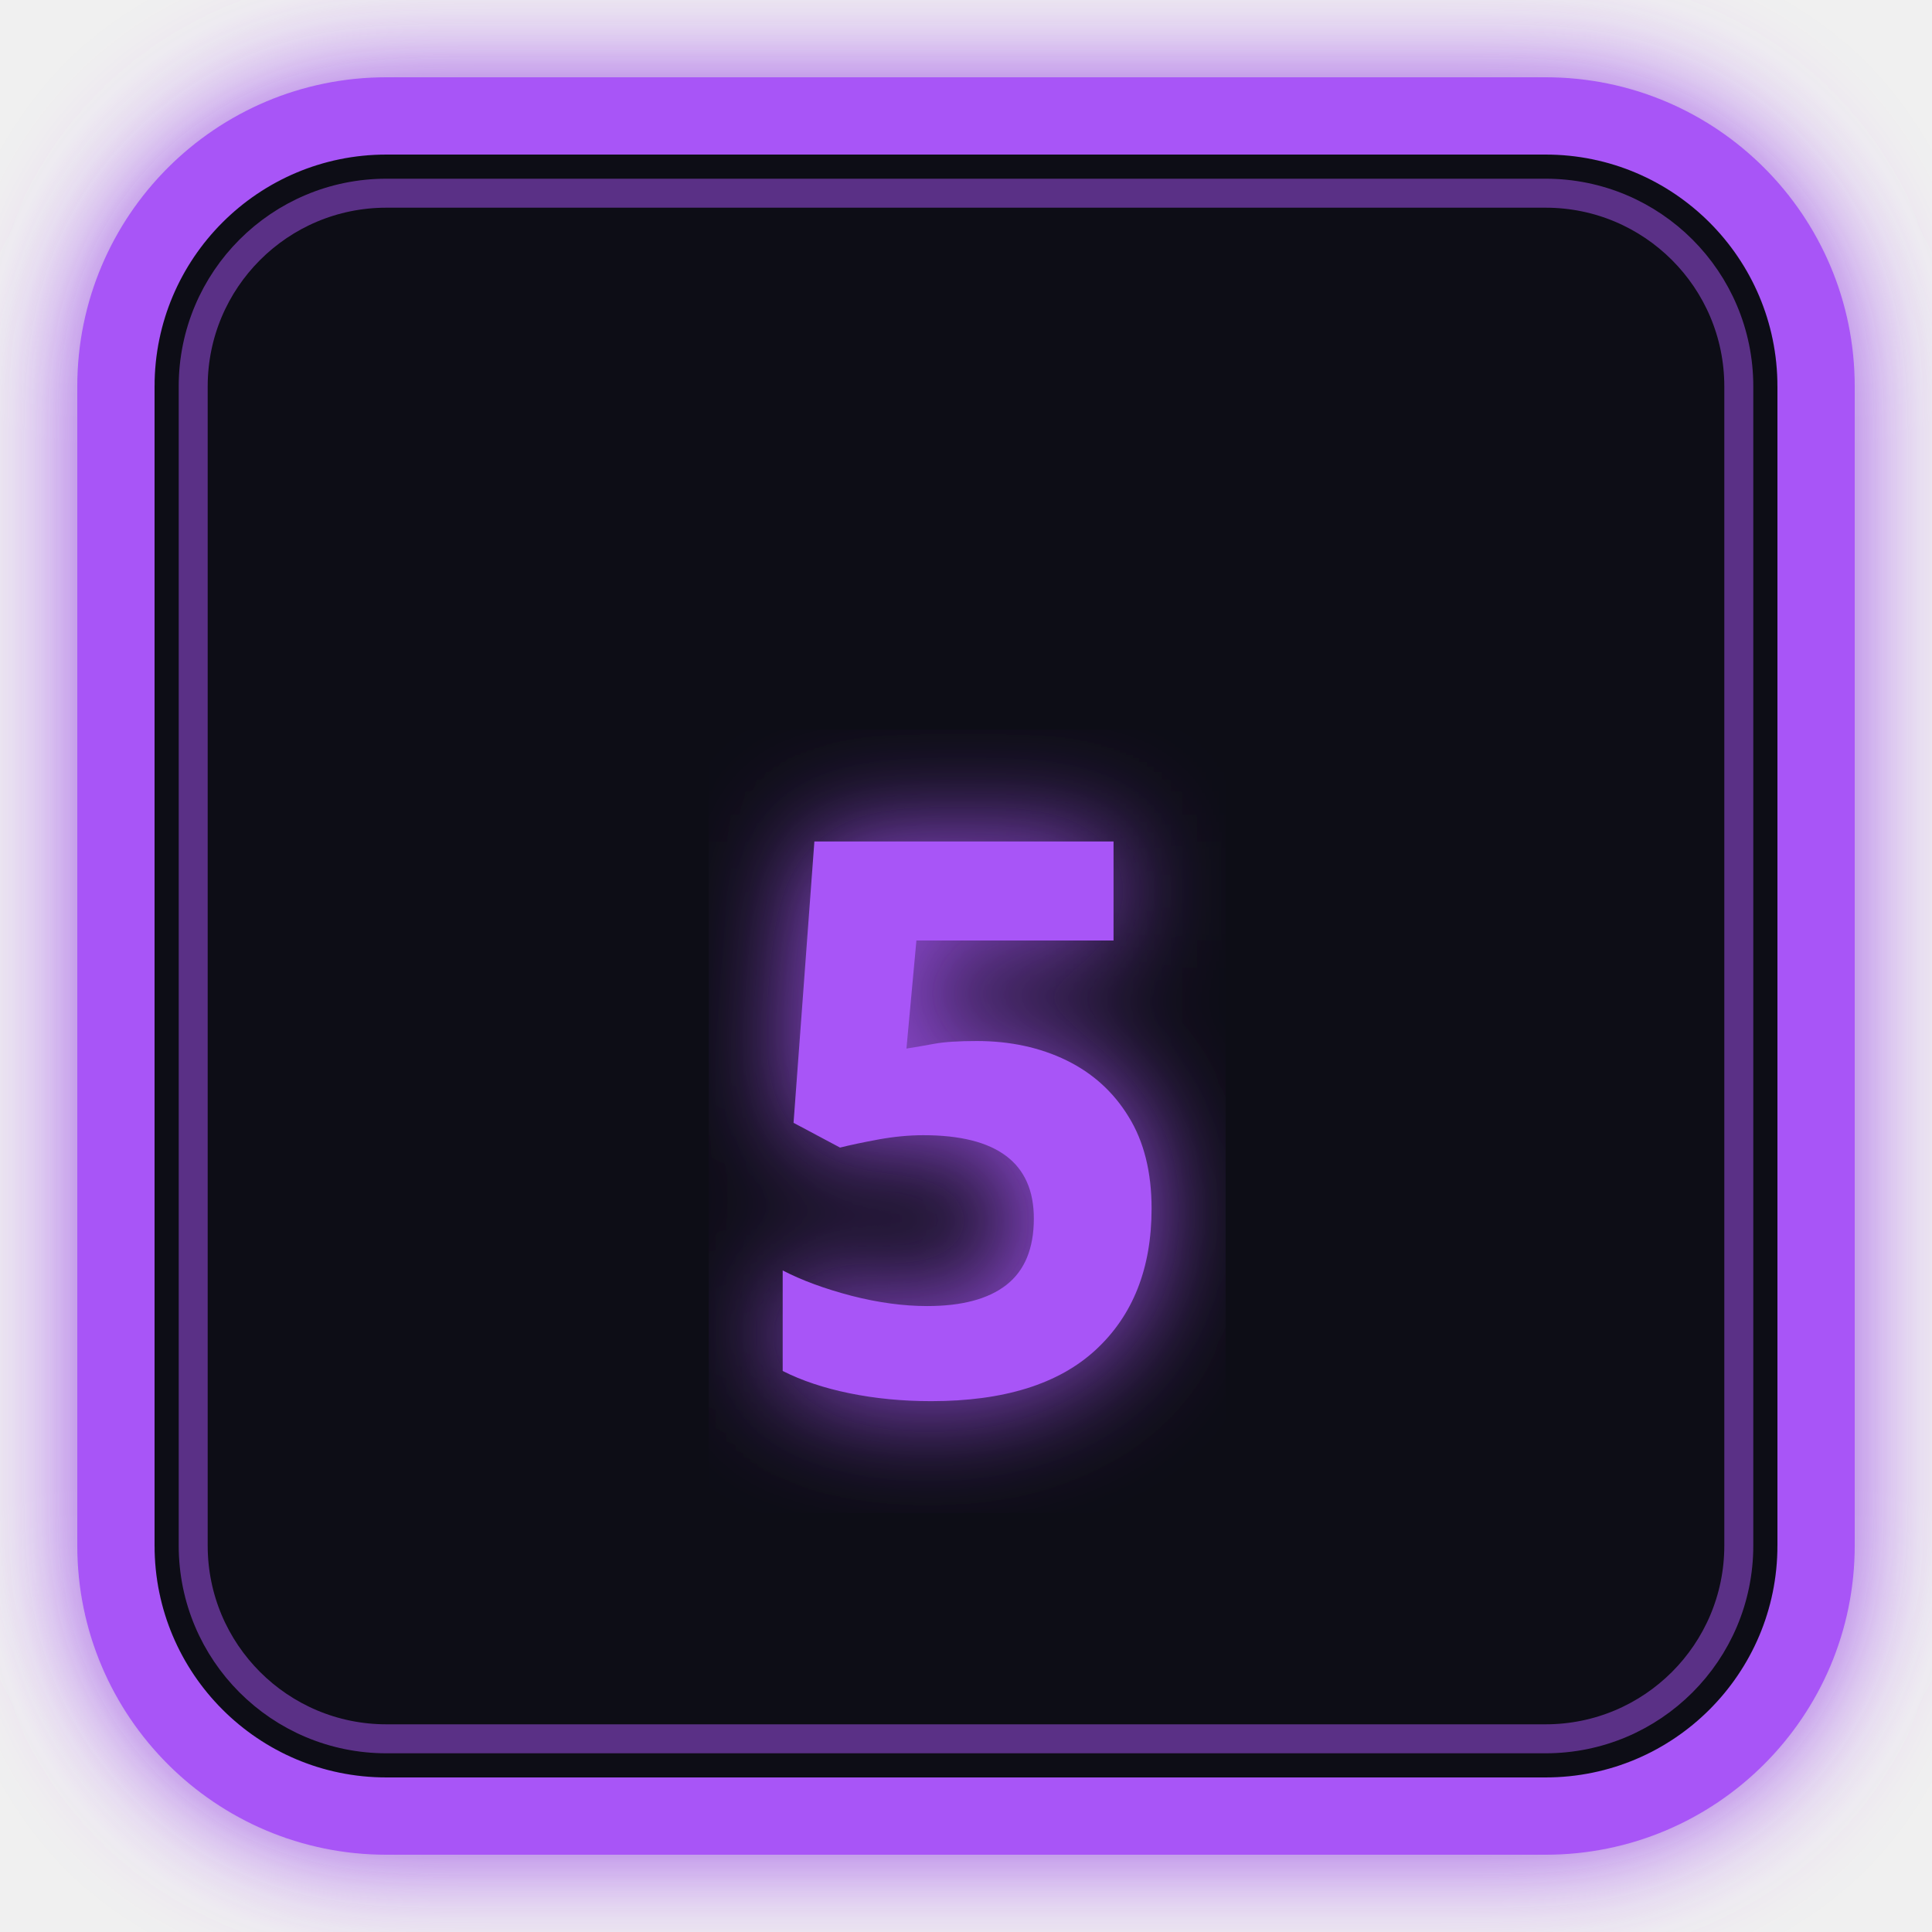
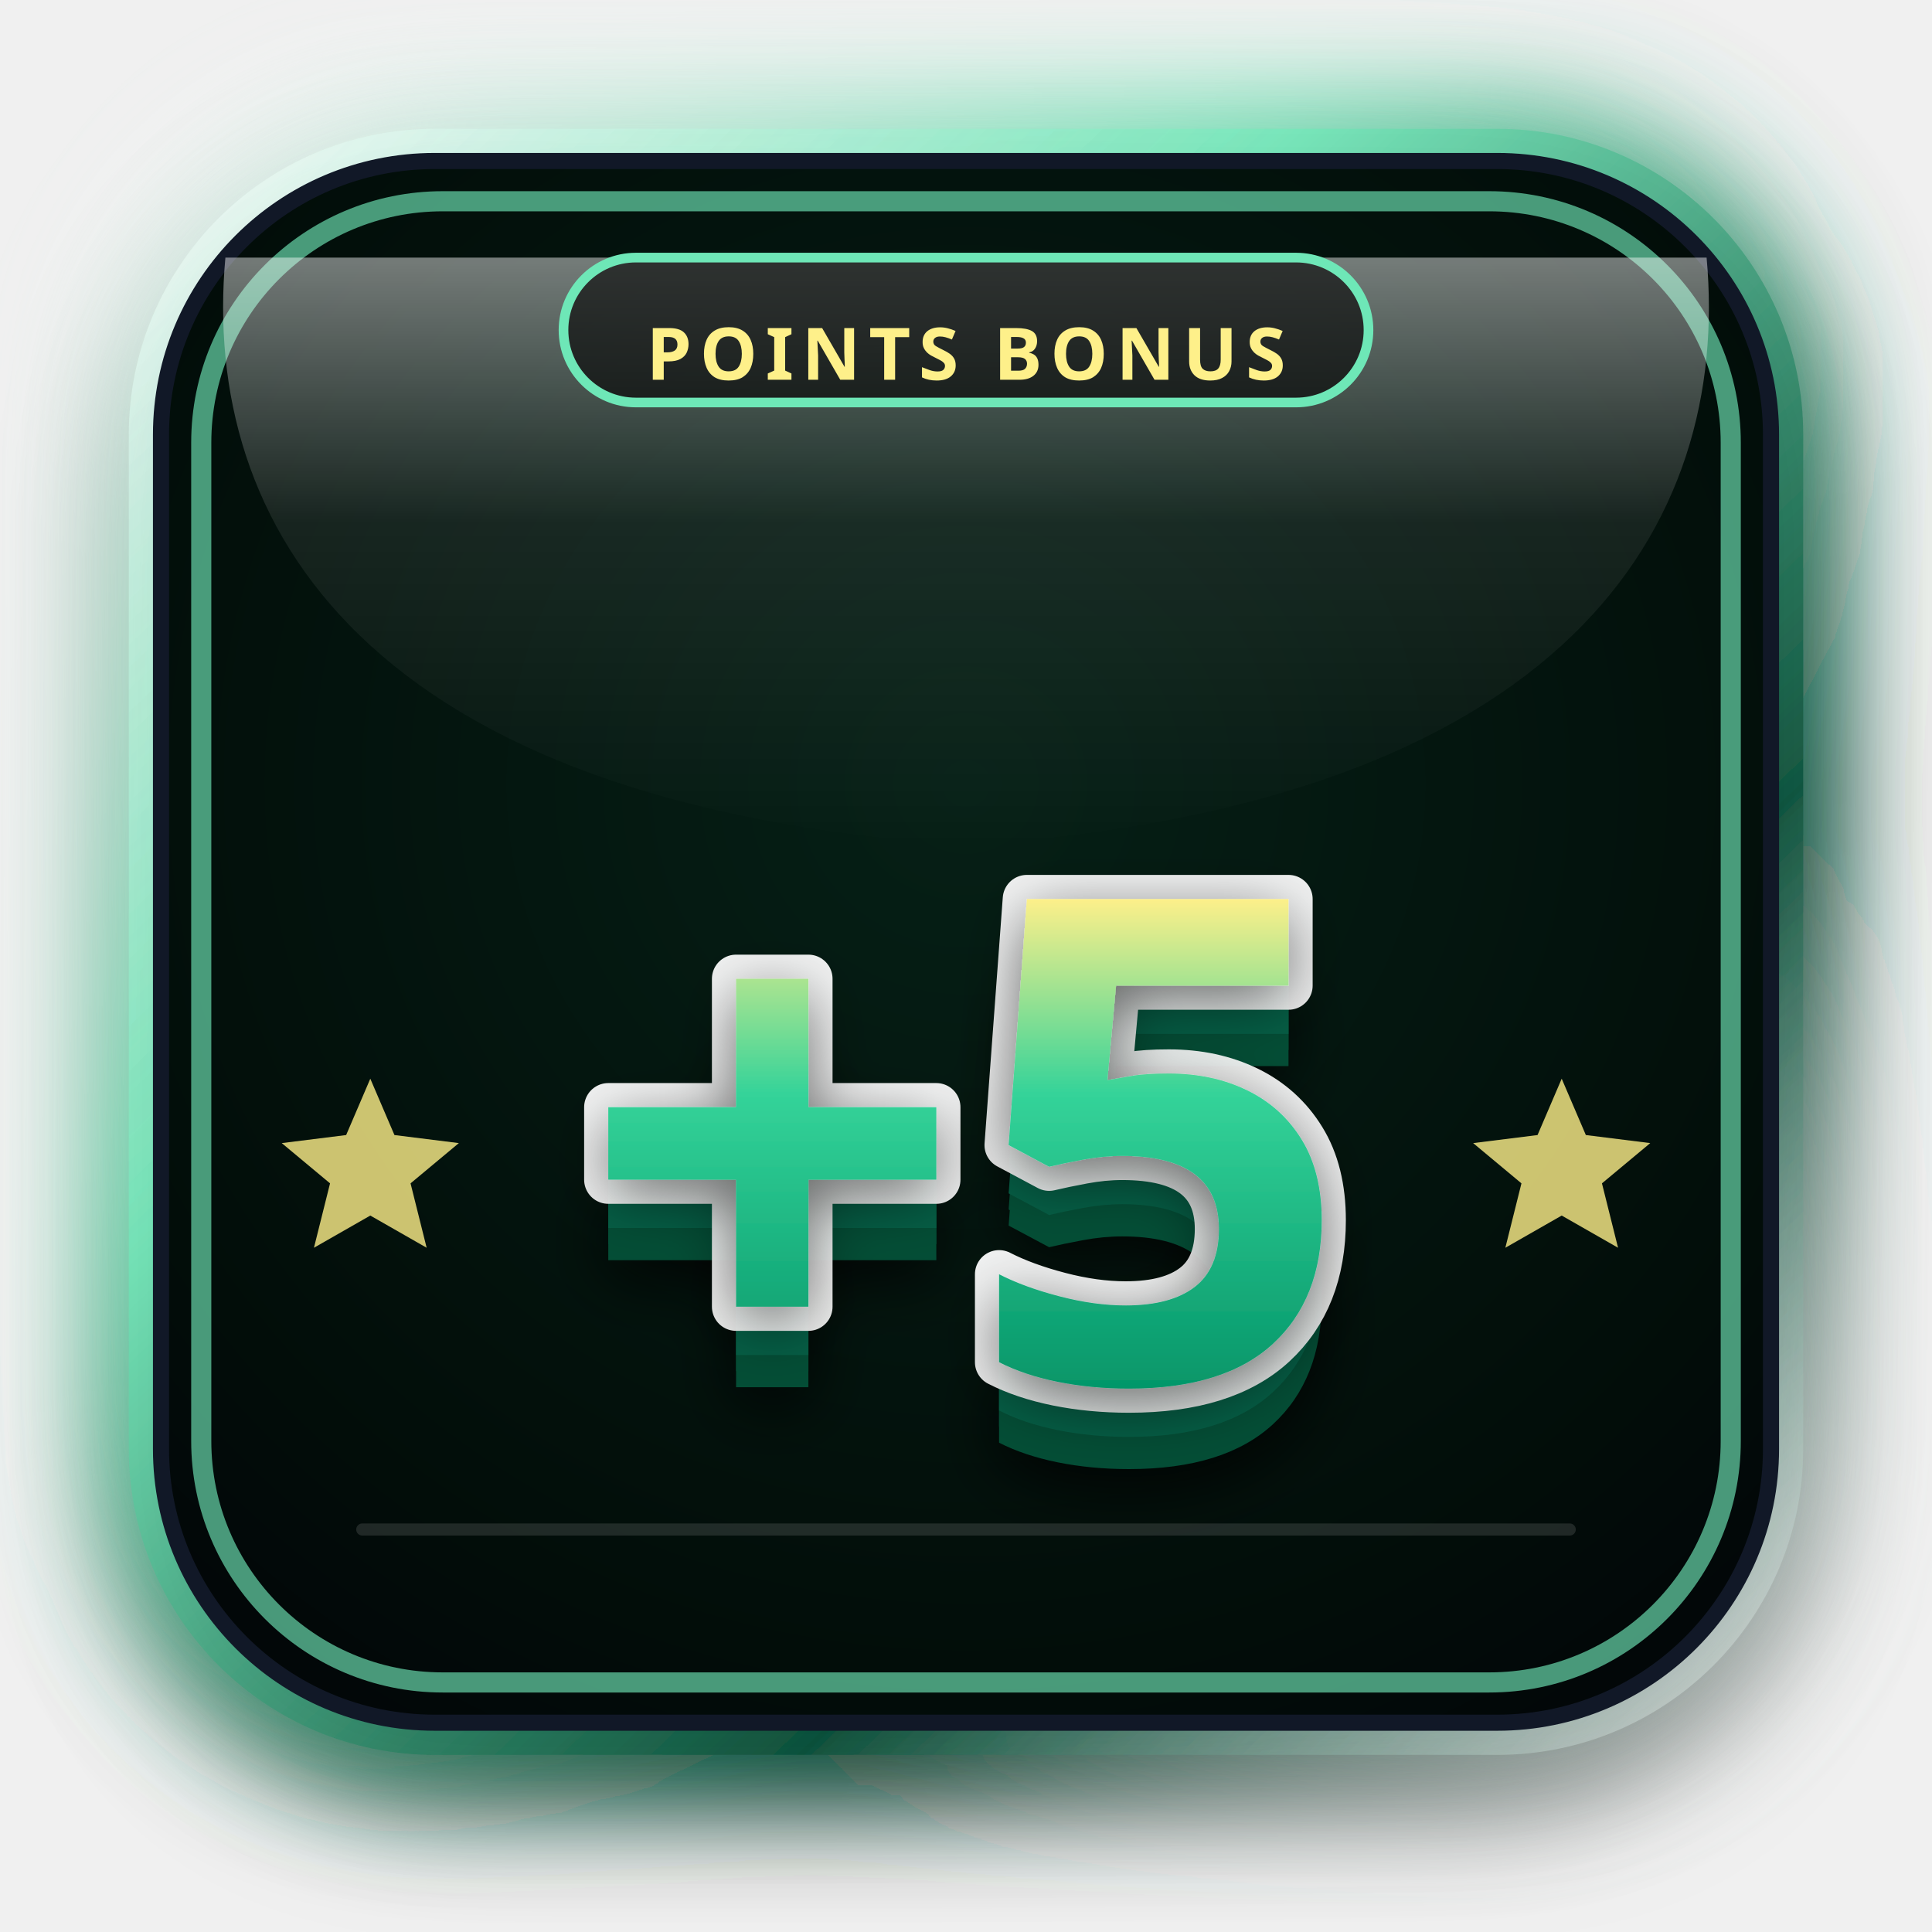
- <svg xmlns="http://www.w3.org/2000/svg" viewBox="0 0 100 100" width="100" height="100">
+ <svg xmlns="http://www.w3.org/2000/svg" viewBox="0 0 240 240" width="240" height="240">
  <defs>
-     <filter id="neon-glow" x="-20%" y="-20%" width="140%" height="140%">
-       <feGaussianBlur stdDeviation="3" result="blur" />
+     <filter id="neonGlow_5_true" x="-30%" y="-30%" width="160%" height="160%">
+       <feGaussianBlur stdDeviation="8" result="blur1" />
+       <feGaussianBlur stdDeviation="3" result="blur2" />
      <feMerge>
-         <feMergeNode in="blur" />
+         <feMergeNode in="blur1" />
+         <feMergeNode in="blur2" />
        <feMergeNode in="SourceGraphic" />
      </feMerge>
    </filter>
+     <linearGradient id="bevelRim_5_true" x1="0%" y1="0%" x2="100%" y2="100%">
+       <stop offset="0%" stop-color="#ffffff" stop-opacity="0.8" />
+       <stop offset="35%" stop-color="#6ee7b7" />
+       <stop offset="70%" stop-color="#044e36" />
+       <stop offset="100%" stop-color="#ffffff" stop-opacity="0.5" />
+     </linearGradient>
+     <radialGradient id="bodyPlate_5_true" cx="50%" cy="40%" r="75%">
+       <stop offset="0%" stop-color="#062016" />
+       <stop offset="75%" stop-color="#020d09" />
+       <stop offset="100%" stop-color="#020408" />
+     </radialGradient>
+     <linearGradient id="numFaceGrad_5_true" x1="0%" y1="0%" x2="0%" y2="100%">
+       <stop offset="0%" stop-color="#fef08a" />
+       <stop offset="40%" stop-color="#34d399" />
+       <stop offset="100%" stop-color="#059669" />
+     </linearGradient>
+     <linearGradient id="glassGlare_5_true" x1="0%" y1="0%" x2="0%" y2="100%">
+       <stop offset="0%" stop-color="#ffffff" stop-opacity="0.45" />
+       <stop offset="45%" stop-color="#ffffff" stop-opacity="0.08" />
+       <stop offset="100%" stop-color="#ffffff" stop-opacity="0" />
+     </linearGradient>
  </defs>
-   <rect x="6" y="6" width="88" height="88" rx="14" ry="14" fill="#0d1117" stroke="#a855f7" stroke-width="4" filter="url(#neon-glow)" />
-   <rect x="10" y="10" width="80" height="80" rx="10" ry="10" fill="none" stroke="#a855f7" stroke-width="1.5" stroke-opacity="0.5" />
-   <text x="50" y="58" dominant-baseline="middle" text-anchor="middle" font-family="'Outfit', 'Plus Jakarta Sans', sans-serif" font-weight="900" font-size="40" fill="#a855f7" filter="url(#neon-glow)">5</text>
+   <rect x="18" y="24" width="204" height="198" rx="38" ry="38" fill="#000000" opacity="0.75" filter="blur(8px)" />
+   <rect x="16" y="16" width="208" height="202" rx="38" ry="38" fill="url(#bevelRim_5_true)" filter="url(#neonGlow_5_true)" opacity="0.9" />
+   <rect x="20" y="20" width="200" height="194" rx="34" ry="34" fill="url(#bodyPlate_5_true)" stroke="#111827" stroke-width="2" />
+   <rect x="25" y="25" width="190" height="184" rx="30" ry="30" fill="none" stroke="#6ee7b7" stroke-width="2.5" opacity="0.65" />
+   <path d="M 28,32 C 60,32 180,32 212,32 C 215,65 195,100 120,105 C 45,100 25,65 28,32 Z" fill="url(#glassGlare_5_true)" />
+   <rect x="70" y="32" width="100" height="18" rx="9" fill="rgba(0,0,0,0.6)" stroke="#6ee7b7" stroke-width="1.2" />
+   <text x="120" y="44" dominant-baseline="middle" text-anchor="middle" font-family="'Outfit', 'Plus Jakarta Sans', sans-serif" font-weight="900" font-size="9" fill="#fef08a" letter-spacing="1">POINTS BONUS</text>
+   <polygon points="46,134 49,141 57,142 51,147 53,155 46,151 39,155 41,147 35,142 43,141" fill="#fef08a" opacity="0.8" />
+   <polygon points="194,134 197,141 205,142 199,147 201,155 194,151 187,155 189,147 183,142 191,141" fill="#fef08a" opacity="0.8" />
+   <text x="120" y="154" dominant-baseline="middle" text-anchor="middle" font-family="'Outfit', 'Plus Jakarta Sans', sans-serif" font-weight="900" font-size="84" fill="#000000" opacity="0.85" filter="blur(4px)">+5</text>
+   <text x="120" y="152" dominant-baseline="middle" text-anchor="middle" font-family="'Outfit', 'Plus Jakarta Sans', sans-serif" font-weight="900" font-size="84" fill="#044e36">+5</text>
+   <text x="120" y="150" dominant-baseline="middle" text-anchor="middle" font-family="'Outfit', 'Plus Jakarta Sans', sans-serif" font-weight="900" font-size="84" fill="#044e36">+5</text>
+   <text x="120" y="148" dominant-baseline="middle" text-anchor="middle" font-family="'Outfit', 'Plus Jakarta Sans', sans-serif" font-weight="900" font-size="84" fill="#065f46">+5</text>
+   <text x="120" y="145" dominant-baseline="middle" text-anchor="middle" font-family="'Outfit', 'Plus Jakarta Sans', sans-serif" font-weight="900" font-size="84" fill="#065f46">+5</text>
+   <text x="120" y="142" dominant-baseline="middle" text-anchor="middle" font-family="'Outfit', 'Plus Jakarta Sans', sans-serif" font-weight="900" font-size="84" fill="none" stroke="#ffffff" stroke-width="6" stroke-linejoin="round" opacity="0.95">+5</text>
+   <text x="120" y="142" dominant-baseline="middle" text-anchor="middle" font-family="'Outfit', 'Plus Jakarta Sans', sans-serif" font-weight="900" font-size="84" fill="url(#numFaceGrad_5_true)" filter="drop-shadow(0 2px 4px rgba(0,0,0,0.6))">+5</text>
+   <line x1="45" y1="190" x2="195" y2="190" stroke="rgba(255,255,255,0.12)" stroke-width="1.5" stroke-linecap="round" />
</svg>
